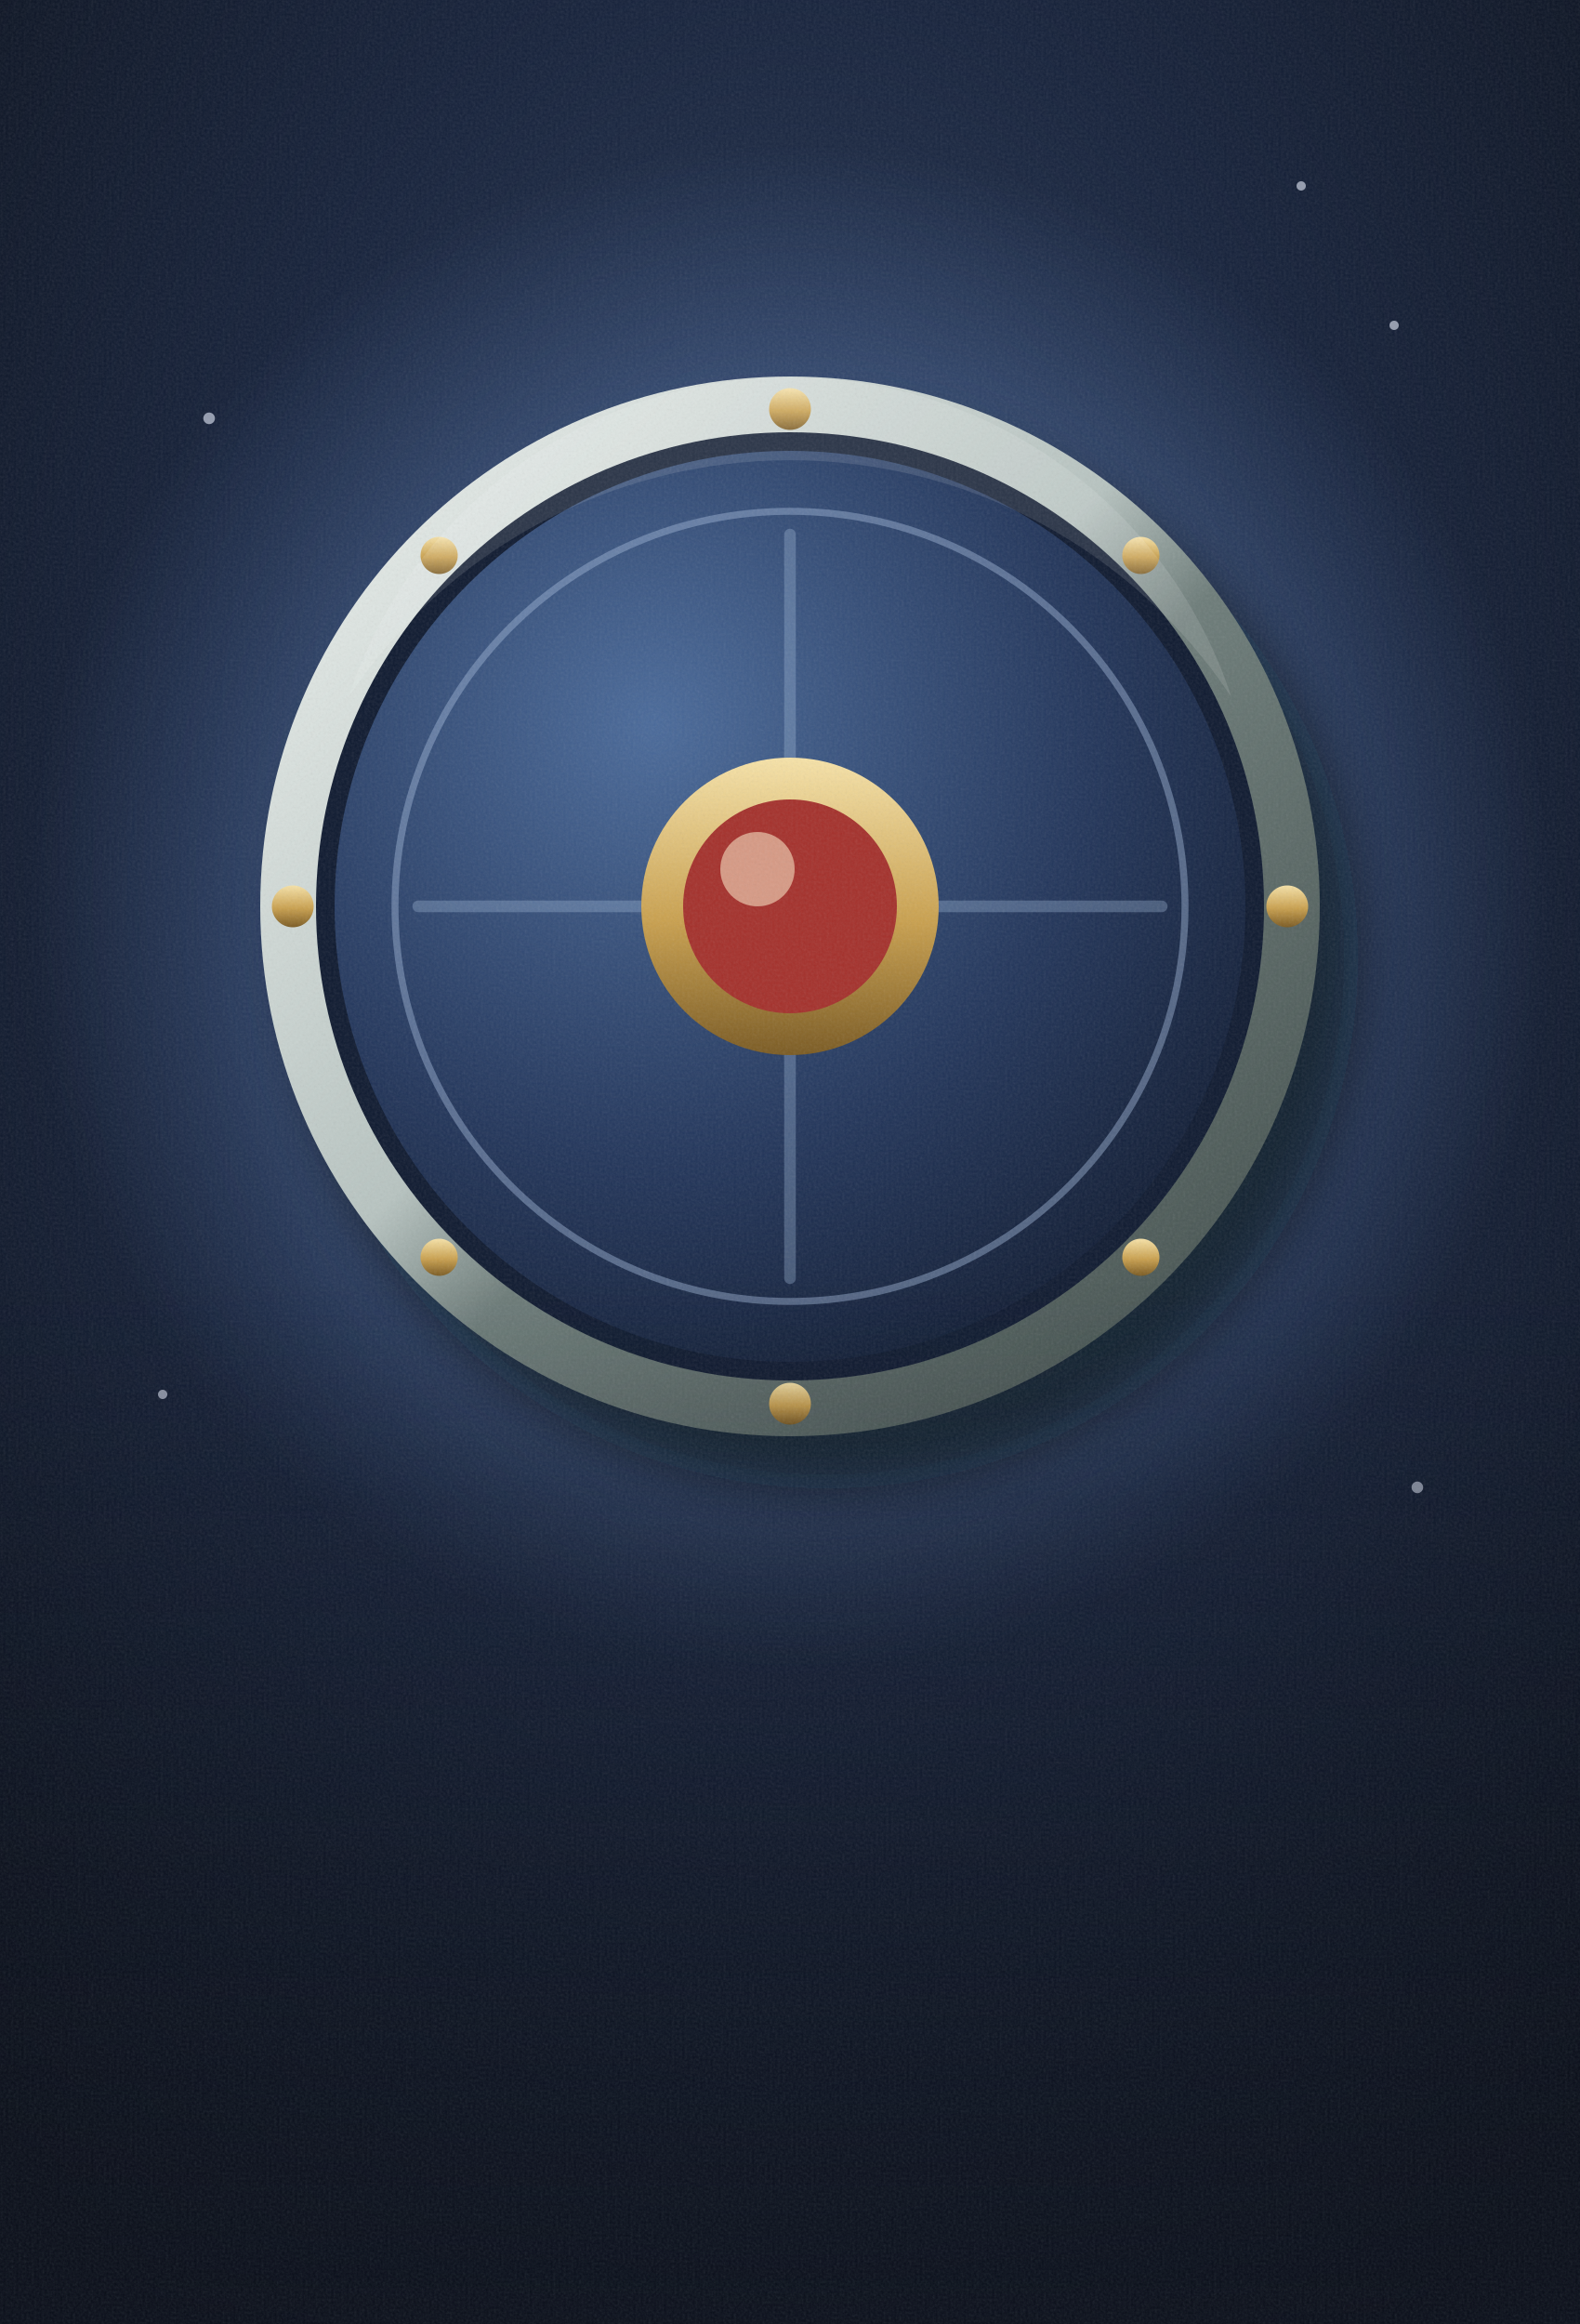
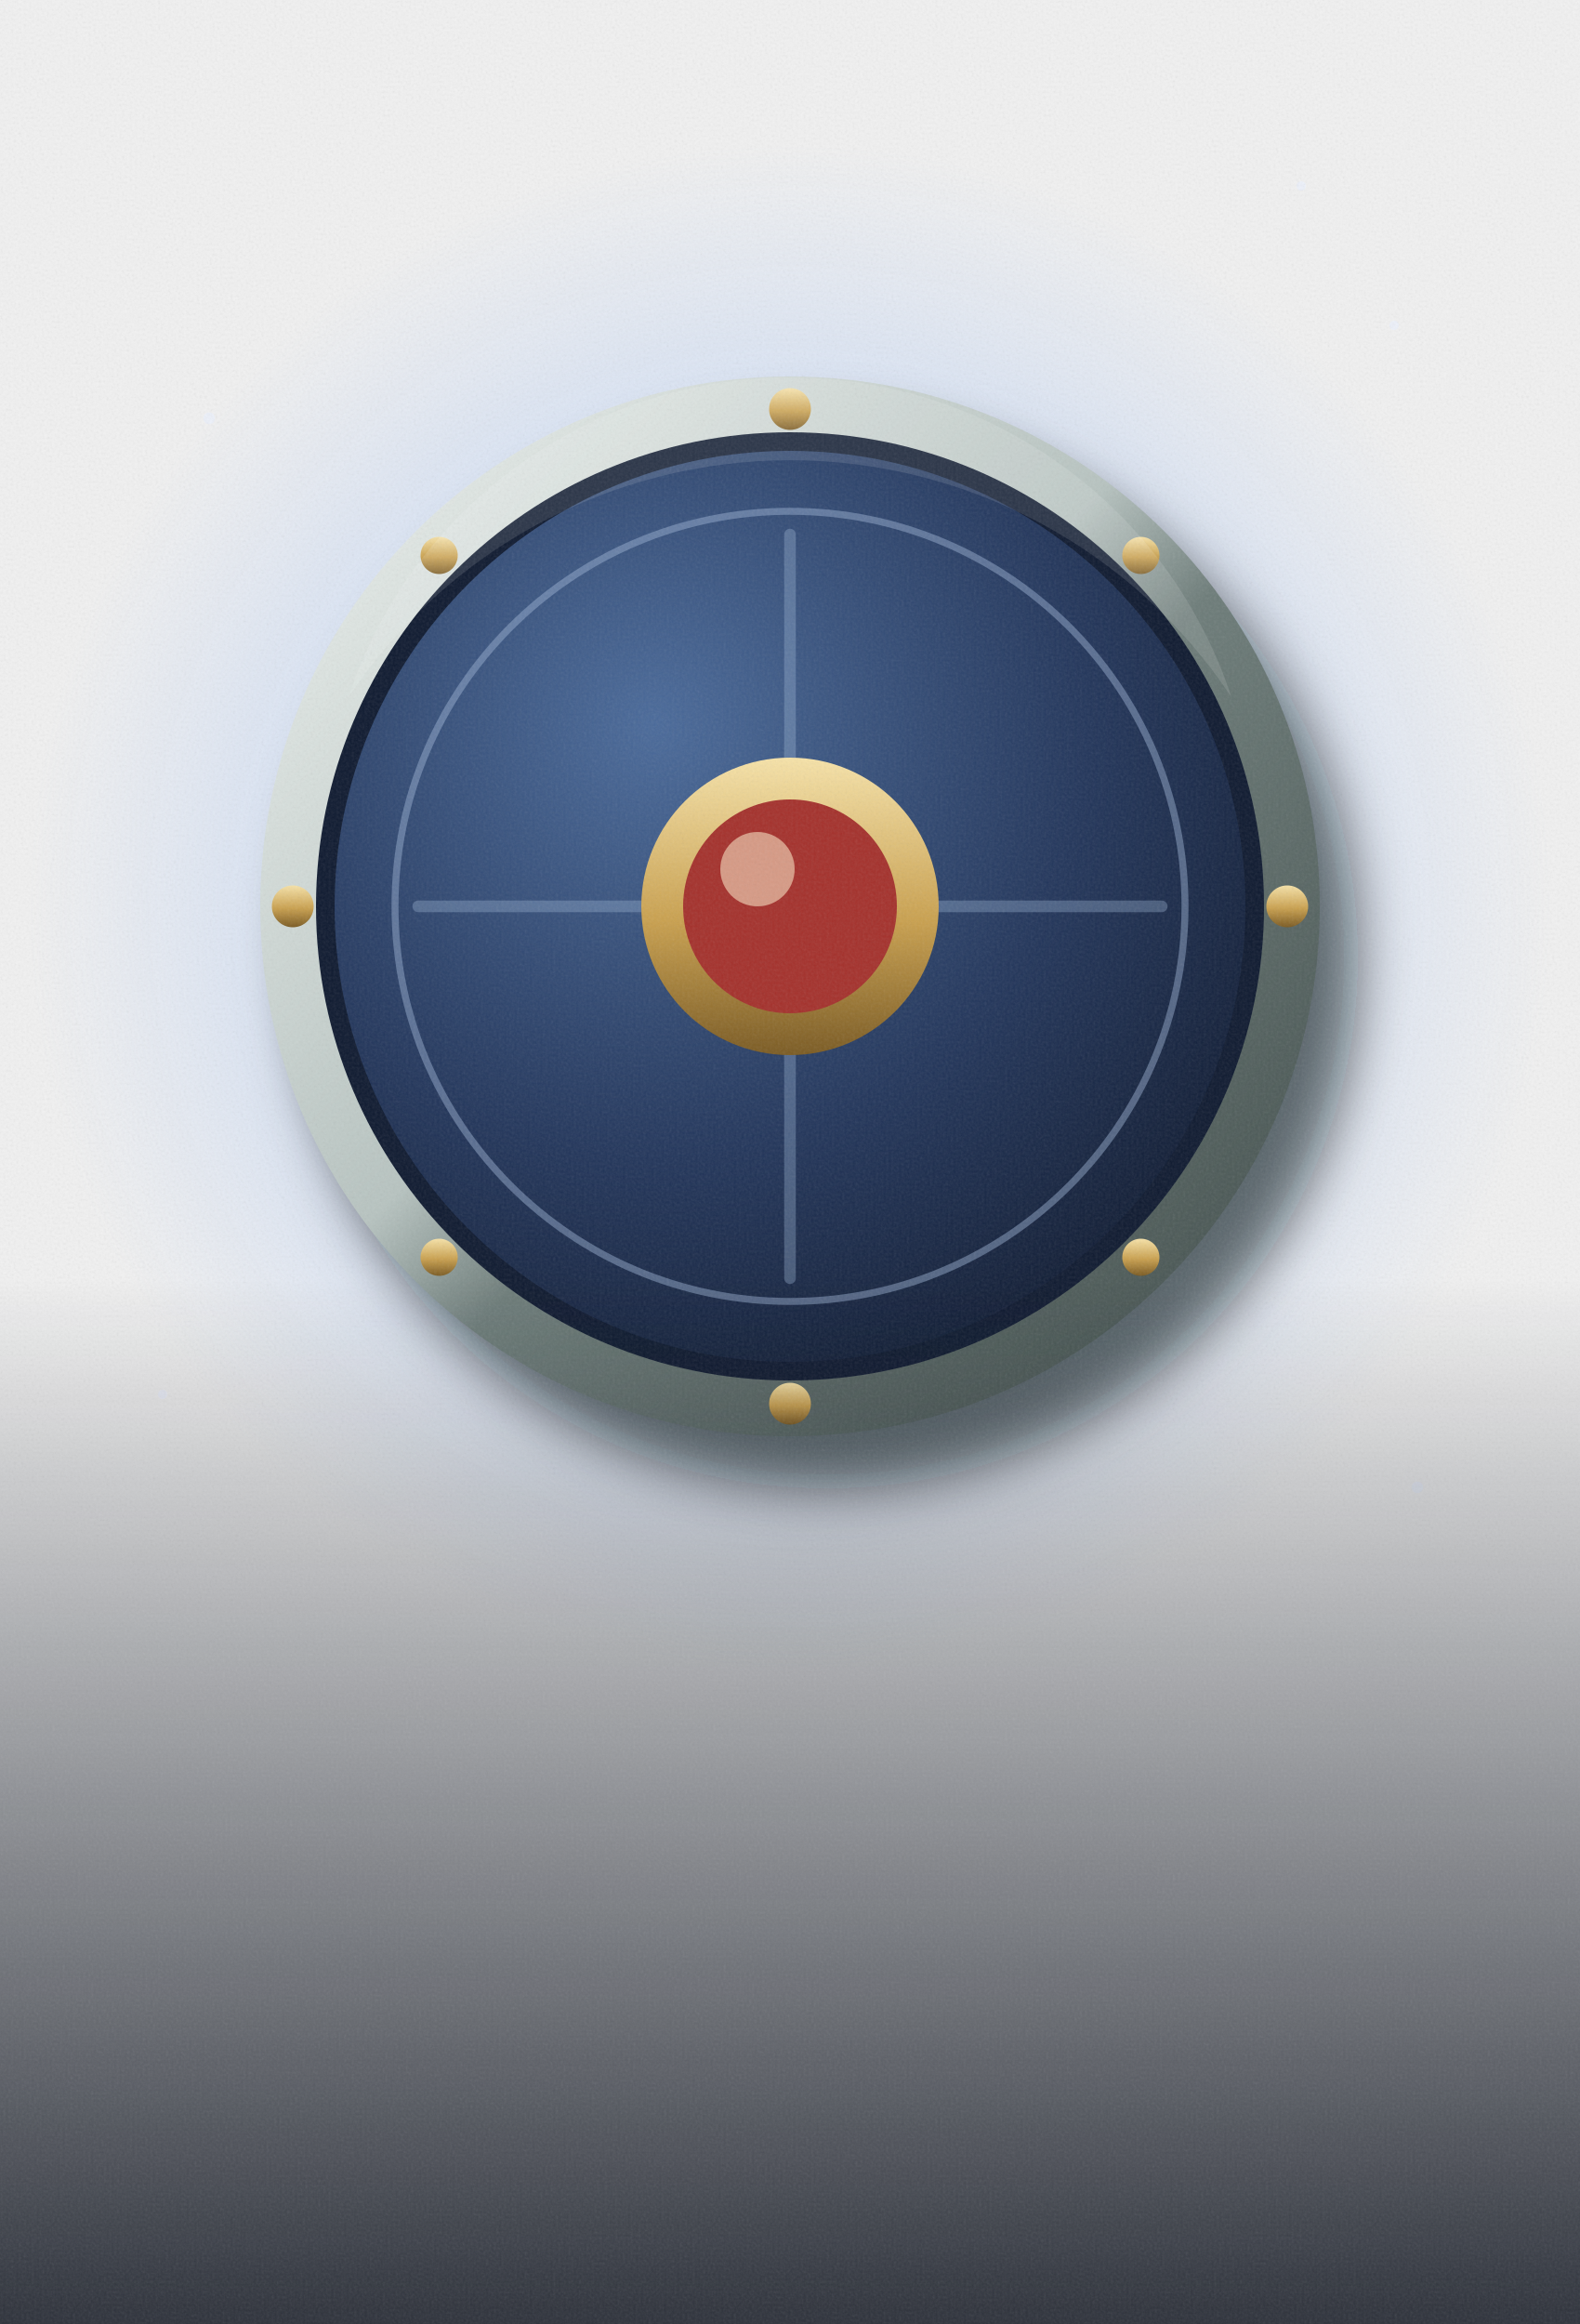
<svg xmlns="http://www.w3.org/2000/svg" viewBox="0 0 680 1000">
  <defs>
    <radialGradient id="ciel" cx="50%" cy="36%" r="75%">
      <stop offset="0" stop-color="#2c3d5c" />
      <stop offset="0.5" stop-color="#15213a" />
      <stop offset="1" stop-color="#080d18" />
    </radialGradient>
    <radialGradient id="halo" cx="50%" cy="50%" r="50%">
      <stop offset="0.6" stop-color="#7fb0ff" stop-opacity="0.25" />
      <stop offset="1" stop-color="#7fb0ff" stop-opacity="0" />
    </radialGradient>
    <radialGradient id="champ" cx="35%" cy="30%" r="80%">
      <stop offset="0" stop-color="#4a6a9a" />
      <stop offset="0.6" stop-color="#22355a" />
      <stop offset="1" stop-color="#0f1a30" />
    </radialGradient>
    <linearGradient id="acier" x1="0" y1="0" x2="1" y2="1">
      <stop offset="0" stop-color="#f3f7f4" />
      <stop offset="0.45" stop-color="#b7c3c0" />
      <stop offset="0.55" stop-color="#6d7c79" />
      <stop offset="1" stop-color="#3a4644" />
    </linearGradient>
    <linearGradient id="or" x1="0" y1="0" x2="0" y2="1">
      <stop offset="0" stop-color="#f6e2a8" />
      <stop offset="0.55" stop-color="#c9a04e" />
      <stop offset="1" stop-color="#7a5a22" />
    </linearGradient>
    <linearGradient id="voile" x1="0" y1="0" x2="0" y2="1">
      <stop offset="0.55" stop-color="#080d18" stop-opacity="0" />
      <stop offset="1" stop-color="#080d18" stop-opacity="0.85" />
    </linearGradient>
    <filter id="grain" x="0" y="0" width="100%" height="100%">
      <feTurbulence type="fractalNoise" baseFrequency="0.9" numOctaves="2" seed="23" />
      <feColorMatrix type="saturate" values="0" />
      <feComponentTransfer>
        <feFuncA type="linear" slope="0.12" />
      </feComponentTransfer>
    </filter>
    <filter id="ombre">
      <feGaussianBlur stdDeviation="12" />
    </filter>
  </defs>
-   <rect width="680" height="1000" fill="url(#ciel)" />
  <circle cx="340" cy="390" r="330" fill="url(#halo)" />
  <circle cx="356" cy="412" r="228" fill="#040710" opacity="0.6" filter="url(#ombre)" />
  <circle cx="340" cy="390" r="228" fill="url(#acier)" />
  <circle cx="340" cy="390" r="204" fill="#0f1a30" />
  <circle cx="340" cy="390" r="196" fill="url(#champ)" />
  <circle cx="340" cy="390" r="170" fill="none" stroke="#9fb6d8" stroke-width="3" opacity="0.45" />
  <g fill="url(#or)">
    <circle cx="340" cy="176" r="9" />
    <circle cx="340" cy="604" r="9" />
    <circle cx="126" cy="390" r="9" />
    <circle cx="554" cy="390" r="9" />
    <circle cx="189" cy="239" r="8" />
    <circle cx="491" cy="239" r="8" />
    <circle cx="189" cy="541" r="8" />
    <circle cx="491" cy="541" r="8" />
  </g>
  <g stroke="#9fb6d8" stroke-width="5" opacity="0.35" stroke-linecap="round">
    <line x1="340" y1="230" x2="340" y2="550" />
    <line x1="180" y1="390" x2="500" y2="390" />
  </g>
  <circle cx="340" cy="390" r="64" fill="url(#or)" />
  <circle cx="340" cy="390" r="46" fill="#a4312c" />
  <circle cx="326" cy="374" r="16" fill="#fff0cd" opacity="0.55" />
  <path d="M150 300 A228 228 0 0 1 530 300 A200 200 0 0 0 150 300 Z" fill="#ffffff" opacity="0.12" />
  <g fill="#e9f0ff" opacity="0.6">
    <circle cx="90" cy="180" r="2.5" />
    <circle cx="600" cy="140" r="2" />
    <circle cx="70" cy="600" r="2" />
    <circle cx="610" cy="640" r="2.5" />
    <circle cx="560" cy="80" r="2" />
  </g>
  <rect width="680" height="1000" fill="url(#voile)" />
  <rect width="680" height="1000" filter="url(#grain)" />
</svg>
